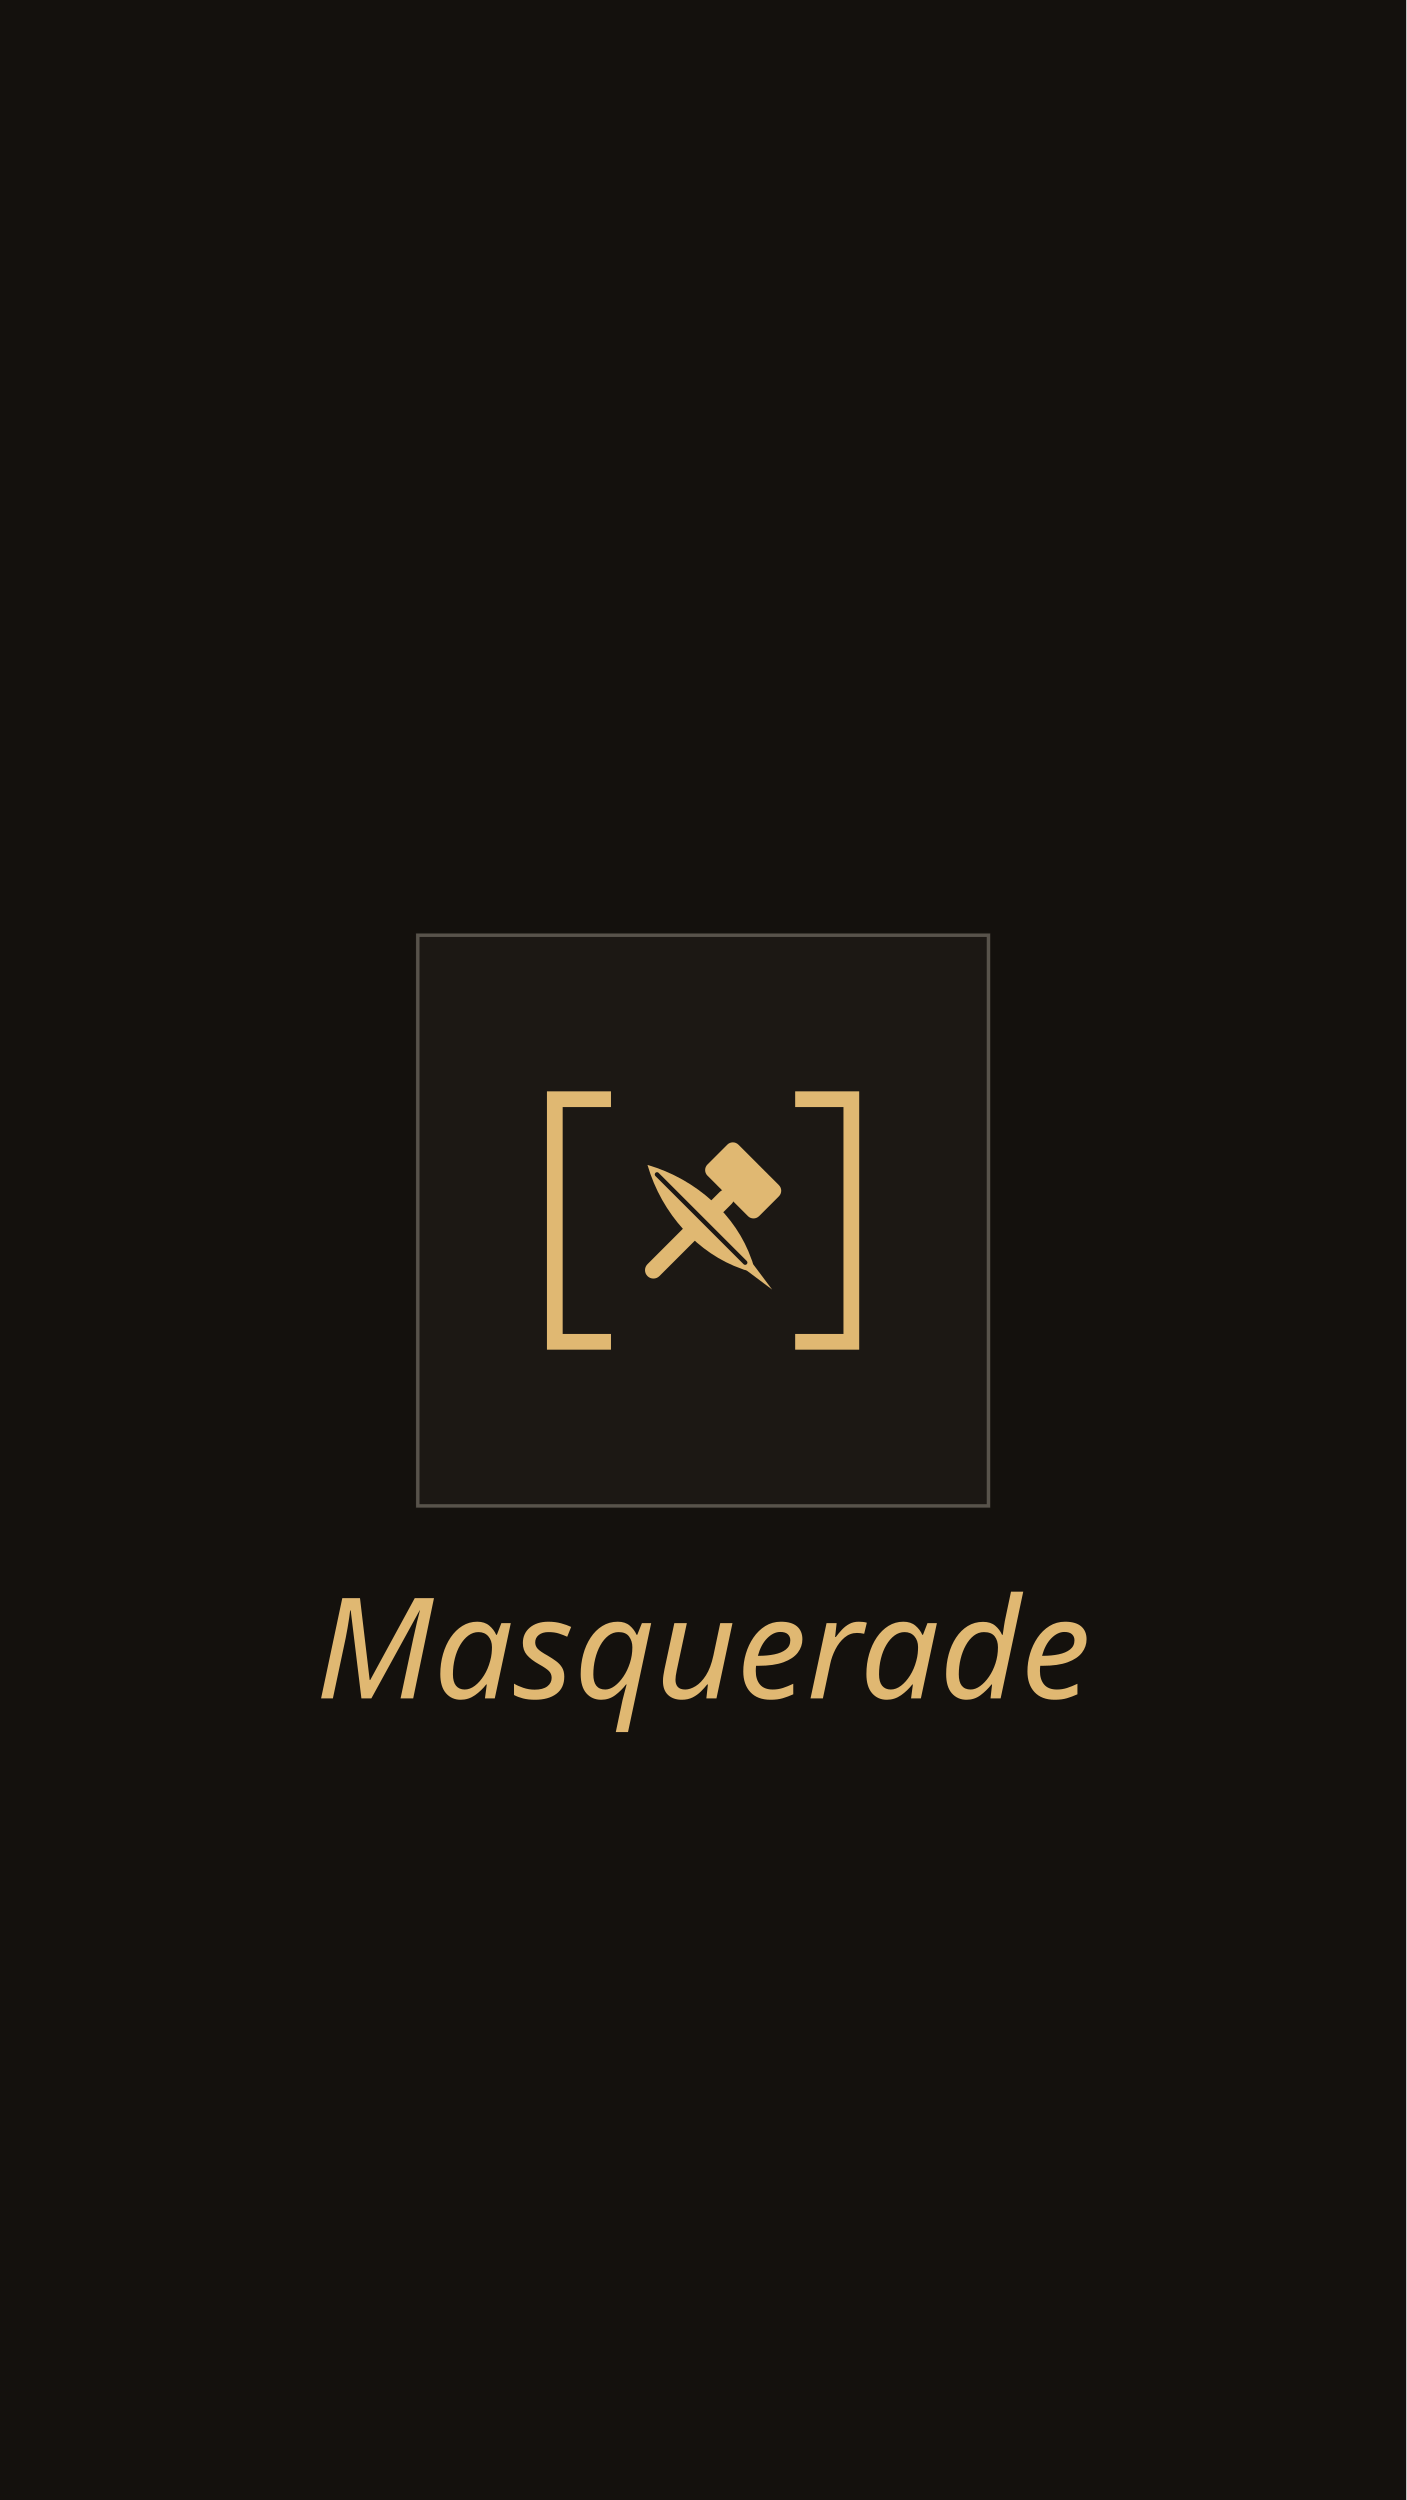
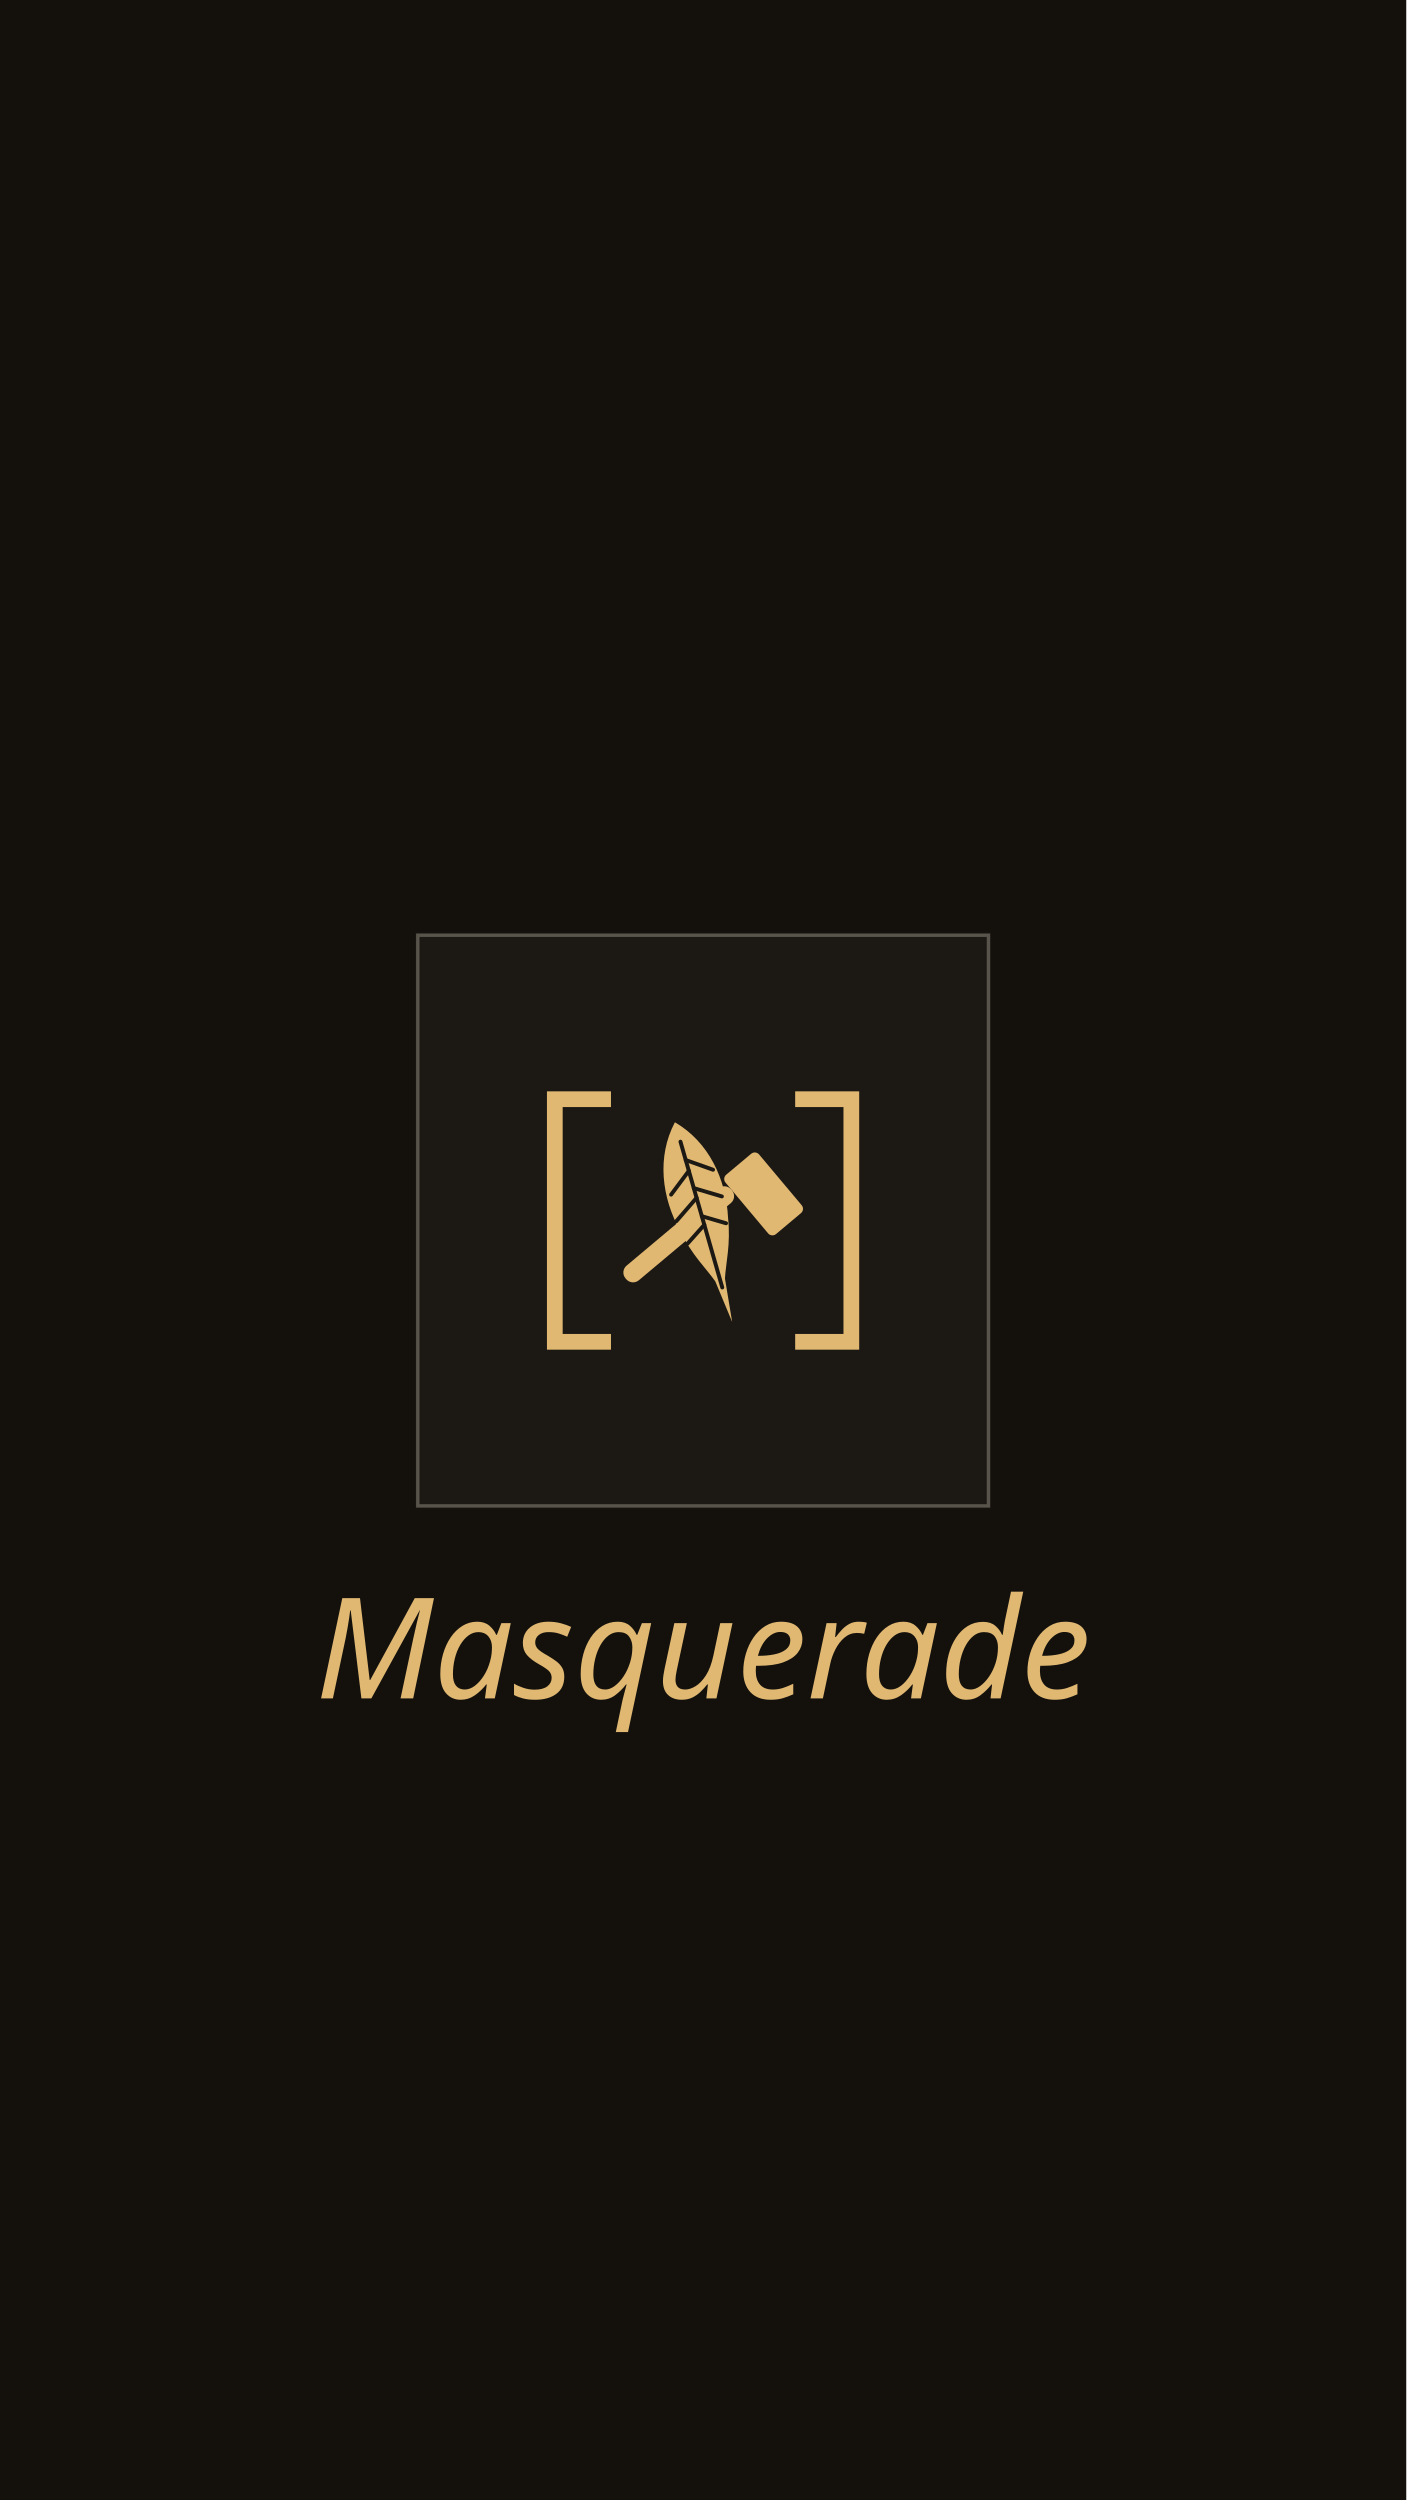
<svg xmlns="http://www.w3.org/2000/svg" viewBox="0 0 1242 2208" width="1242" height="2208">
  <rect x="0" y="0" width="1242" height="2208" fill="#14110D" />
  <g transform="translate(367 824)">
    <rect x="0" y="0" width="508" height="508" fill="#1C1814" />
    <rect x="2" y="2" width="504" height="504" fill="none" stroke="#F2EBDC" stroke-opacity="0.28" stroke-width="3" />
    <g transform="scale(0.496)">
      <g fill="none" stroke="#E0B872" stroke-width="28" stroke-linecap="square" stroke-linejoin="miter">
        <path d="M334 296H248V728H334" />
        <path d="M690 296H776V728H690" />
      </g>
-       <g transform="rotate(45 512 512)" fill="#E0B872">
-         <rect x="447" y="372" width="130" height="78" rx="14" />
-         <rect x="497" y="440" width="30" height="212" rx="15" />
+       <g transform="rotate(50 512 512)" fill="#E0B872">
+         <rect x="476" y="360" width="138" height="78" rx="10" />
+         <rect x="486" y="438" width="34" height="246" rx="16" />
      </g>
-       <g transform="rotate(-45 512 512)">
-         <path fill="#E0B872" d="M512 372C468 452 464 548 500 622C506 638 518 638 524 622C560 548 556 452 512 372Z" />
-         <path fill="#E0B872" d="M502 616L522 616L512 686Z" />
-         <path stroke="#1C1814" stroke-width="8" stroke-linecap="round" d="M512 396V618" />
+       <g transform="rotate(-16 512 512)">
+         <path fill="#E0B872" d="M512 330 C560 380 572 452 556 520 C548 566 530 596 521 622 L512 700 L503 622 C494 596 476 566 468 520 C452 452 464 380 512 330 Z" />
+         <g stroke="#1C1814" stroke-width="7" stroke-linecap="round">
+           <path d="M512 366 L512 636" />
+           <path d="M512 420 L470 452" />
+           <path d="M512 470 L466 500" />
+           <path d="M512 520 L474 544" />
+           <path d="M512 400 L554 430" />
+           <path d="M512 452 L556 480" />
+           <path d="M512 504 L550 528" />
+         </g>
      </g>
    </g>
  </g>
  <text x="621" y="1500" font-family="IBM Plex Serif" font-style="italic" font-weight="400" font-size="124" fill="#E0B872" text-anchor="middle">Masquerade</text>
</svg>
